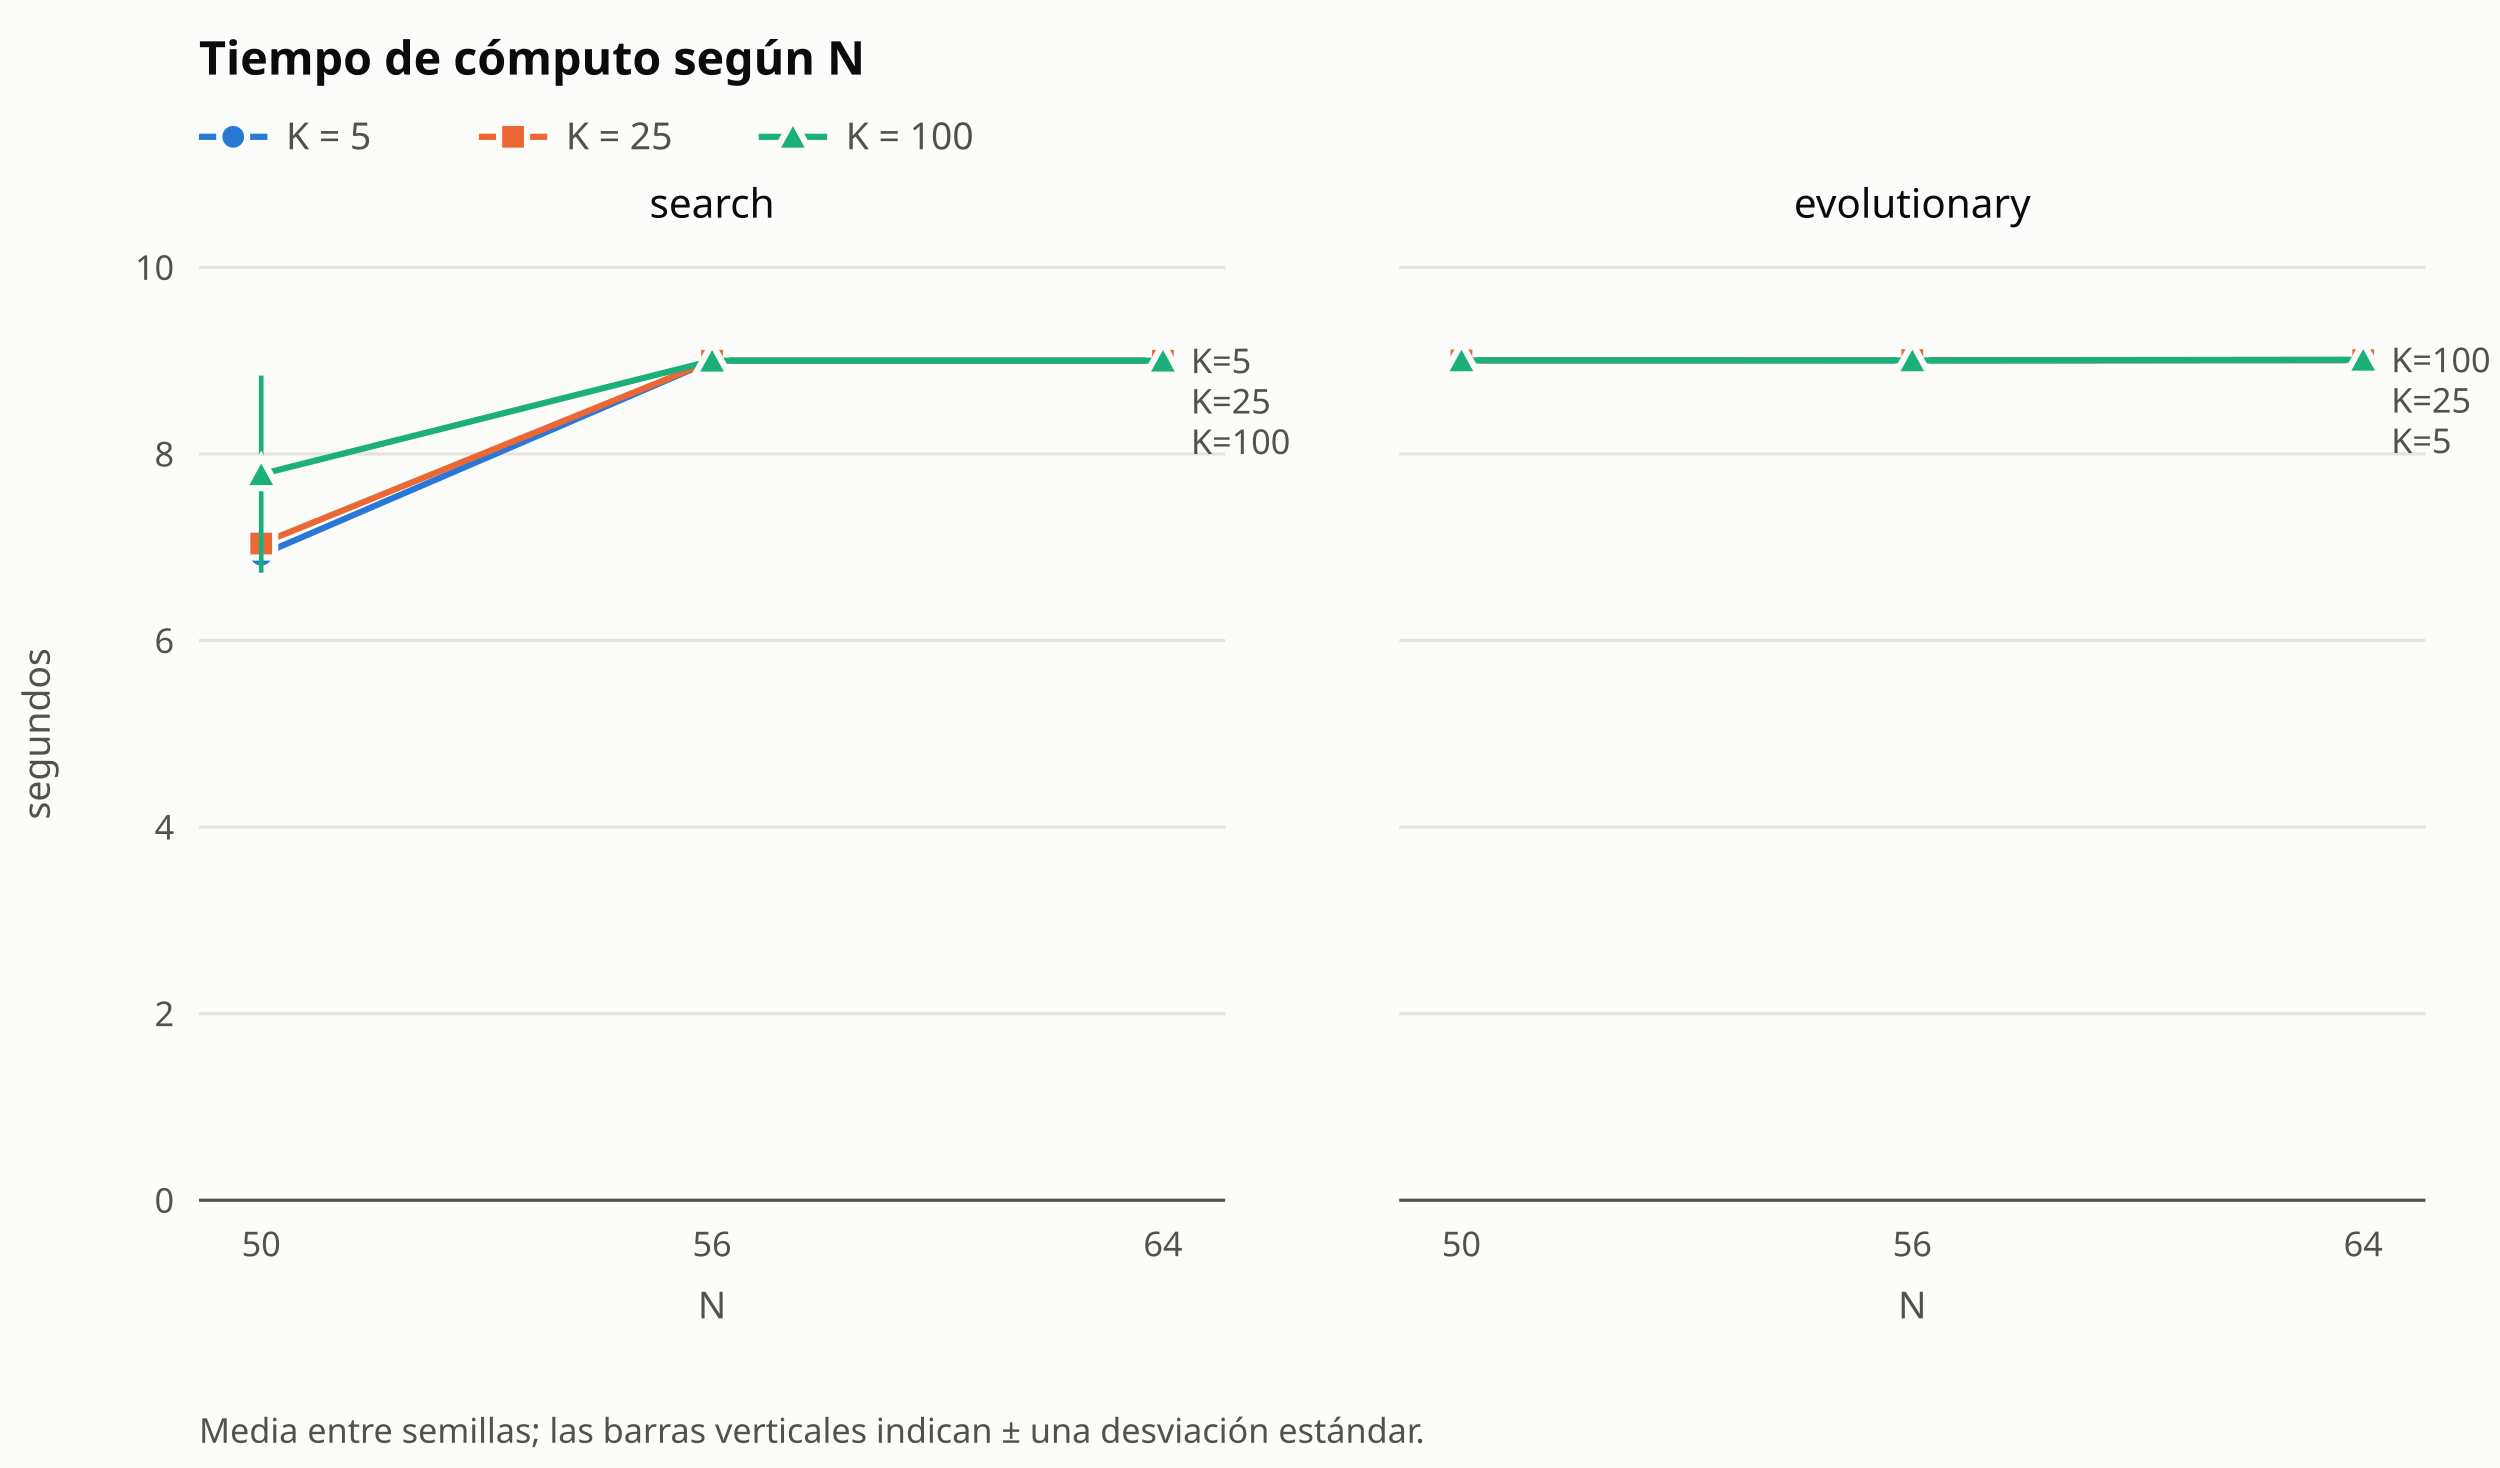
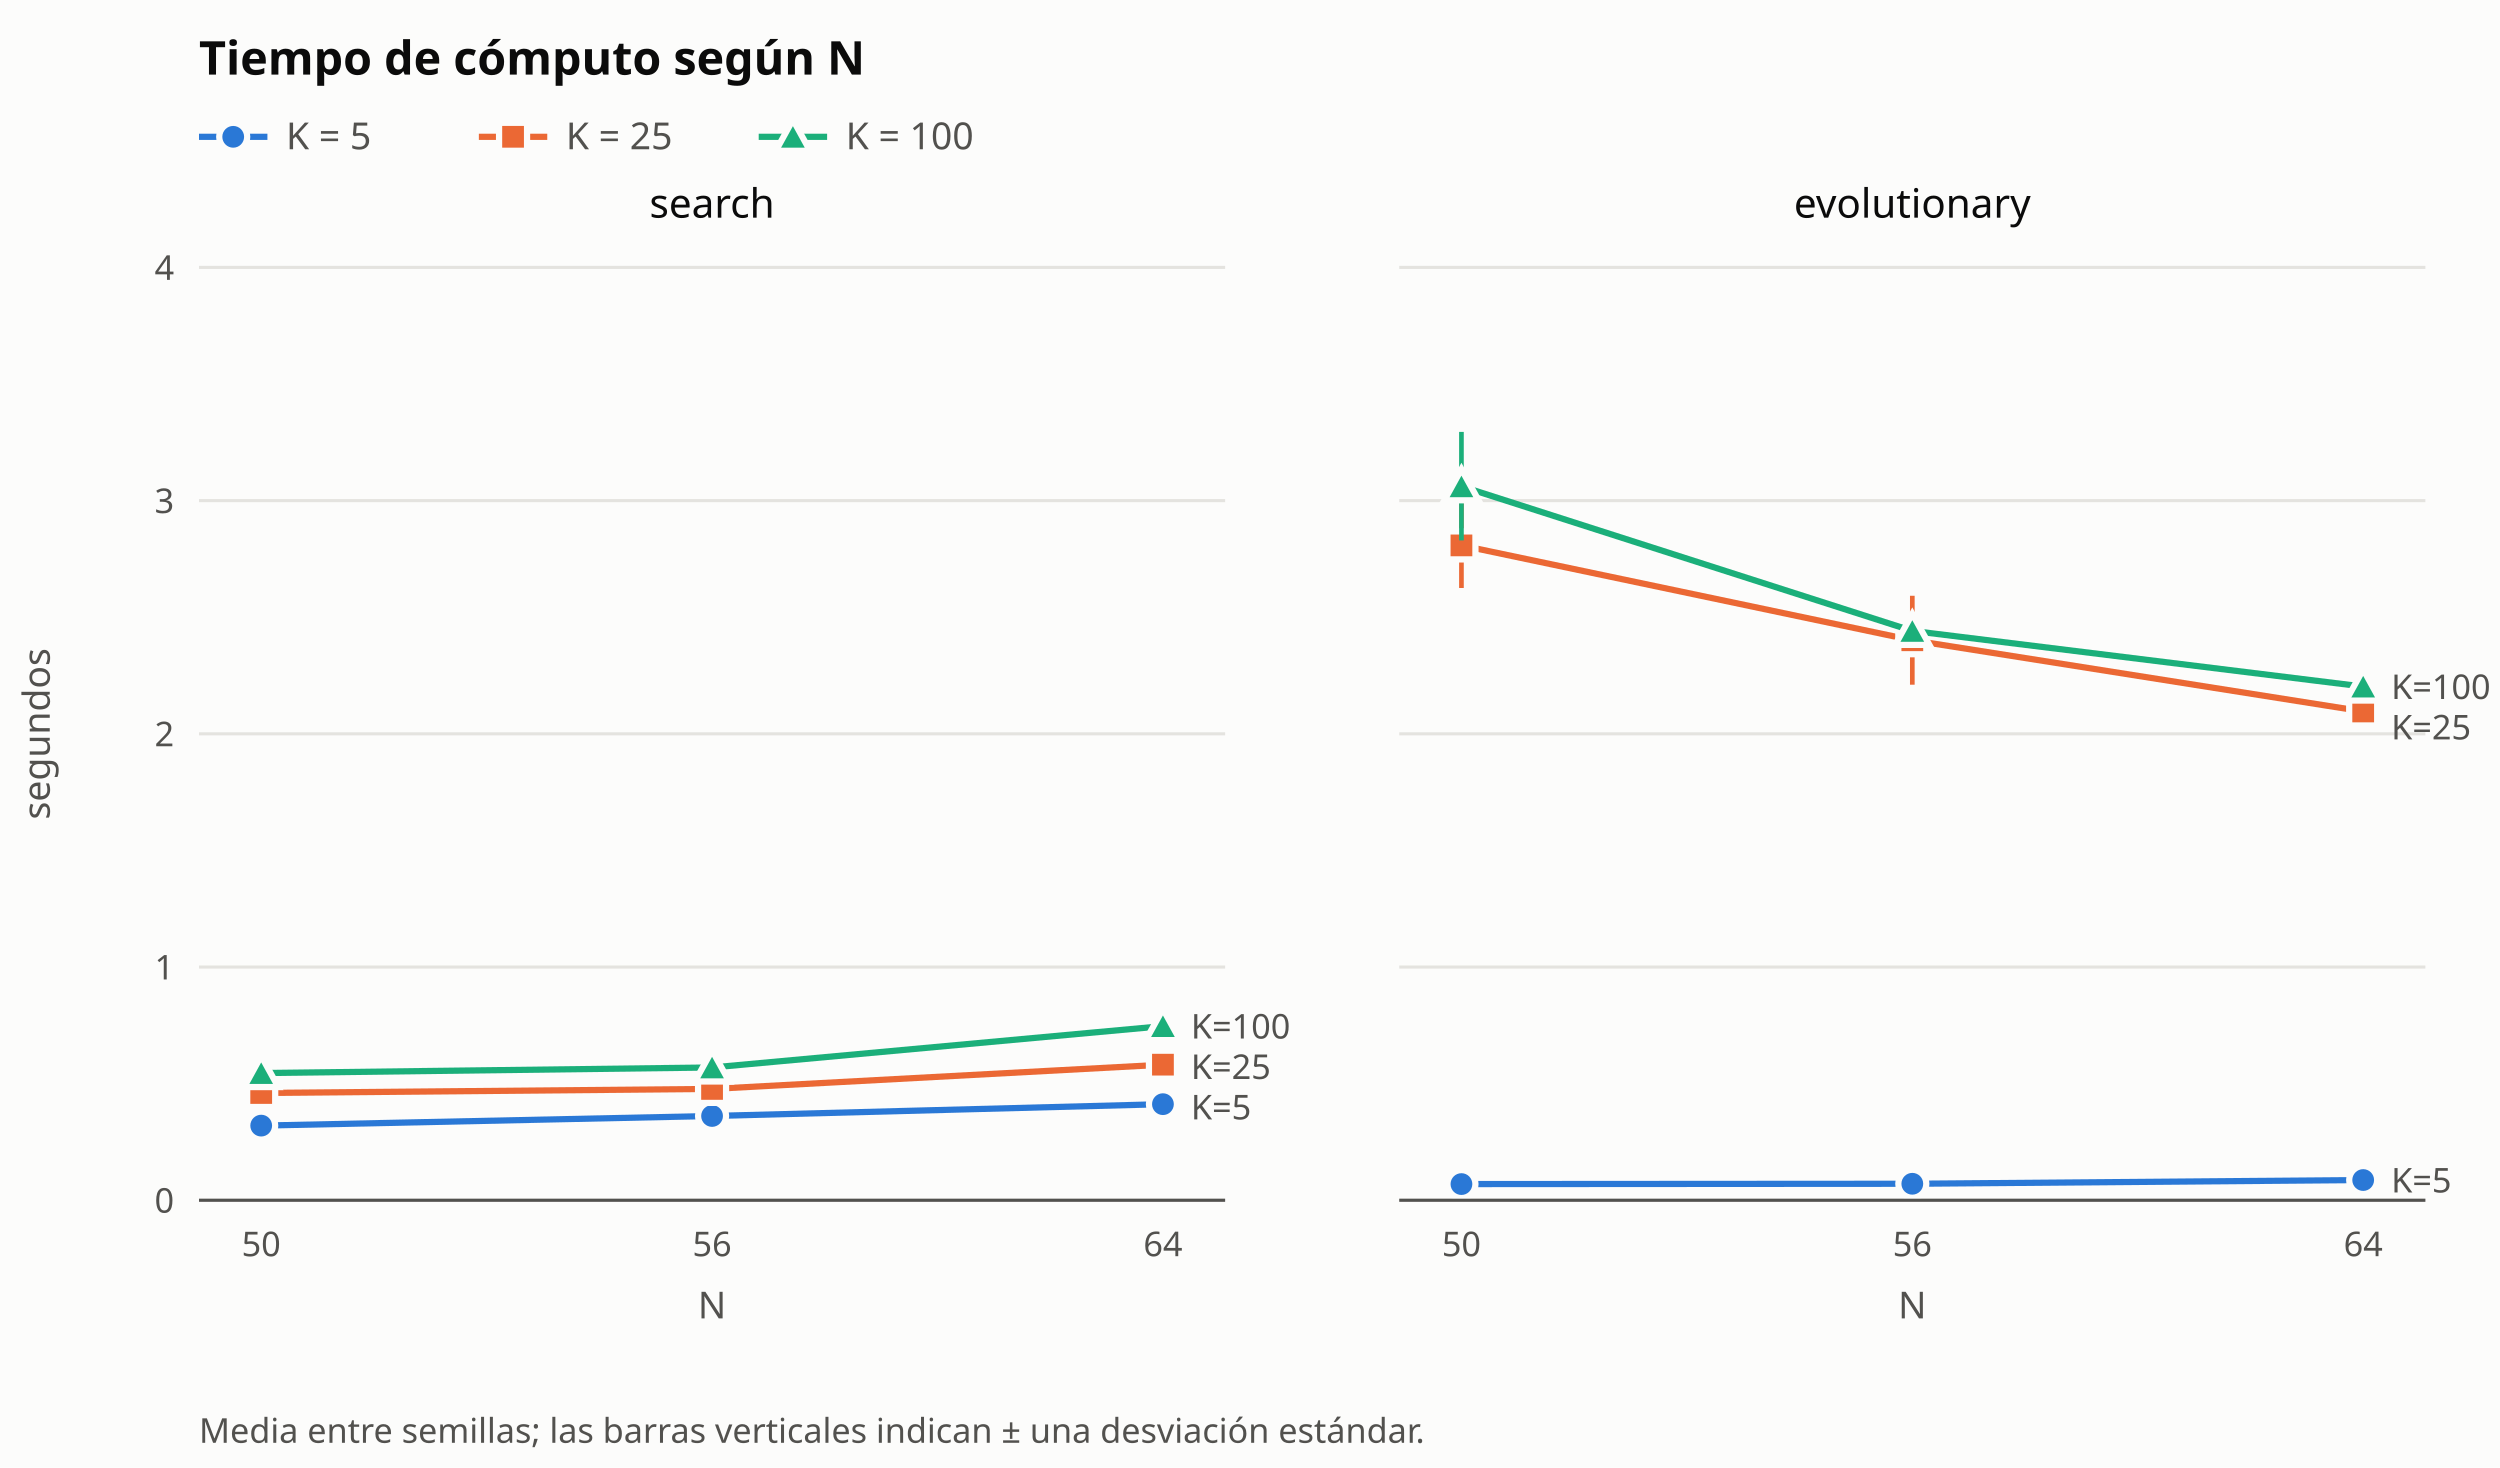
<svg xmlns="http://www.w3.org/2000/svg" width="804" height="472" viewBox="0 0 804 472" font-family="sans-serif" role="img" aria-label="Tiempo de cómputo según N">
  <rect width="100%" height="100%" fill="#fcfcfb" />
  <text x="64" y="24" font-size="15" font-weight="600" fill="#0b0b0b">Tiempo de cómputo según N</text>
  <line x1="64" y1="44" x2="86" y2="44" stroke="#2a78d6" stroke-width="2" />
  <circle cx="75.0" cy="44.0" r="4.5" fill="#2a78d6" stroke="#fcfcfb" stroke-width="2" />
  <text x="92" y="48" font-size="12" fill="#52514e">K = 5</text>
  <line x1="154" y1="44" x2="176" y2="44" stroke="#eb6834" stroke-width="2" />
  <rect x="160.5" y="39.5" width="9.0" height="9.0" rx="1" fill="#eb6834" stroke="#fcfcfb" stroke-width="2" />
  <text x="182" y="48" font-size="12" fill="#52514e">K = 25</text>
  <line x1="244" y1="44" x2="266" y2="44" stroke="#1baf7a" stroke-width="2" />
  <polygon points="255.0,38.5 260.5,48.5 249.5,48.5" fill="#1baf7a" stroke="#fcfcfb" stroke-width="2" />
  <text x="272" y="48" font-size="12" fill="#52514e">K = 100</text>
  <text x="229.0" y="70" font-size="13" text-anchor="middle" fill="#0b0b0b">search</text>
  <line x1="64" y1="386.0" x2="394" y2="386.0" stroke="#e4e3df" stroke-width="1" />
  <text x="56" y="390.0" font-size="11" text-anchor="end" fill="#52514e">0</text>
-   <line x1="64" y1="326.0" x2="394" y2="326.0" stroke="#e4e3df" stroke-width="1" />
-   <text x="56" y="330.0" font-size="11" text-anchor="end" fill="#52514e">2</text>
-   <line x1="64" y1="266.0" x2="394" y2="266.0" stroke="#e4e3df" stroke-width="1" />
-   <text x="56" y="270.0" font-size="11" text-anchor="end" fill="#52514e">4</text>
-   <line x1="64" y1="206.0" x2="394" y2="206.0" stroke="#e4e3df" stroke-width="1" />
-   <text x="56" y="210.0" font-size="11" text-anchor="end" fill="#52514e">6</text>
-   <line x1="64" y1="146.0" x2="394" y2="146.0" stroke="#e4e3df" stroke-width="1" />
-   <text x="56" y="150.0" font-size="11" text-anchor="end" fill="#52514e">8</text>
+   <line x1="64" y1="311.0" x2="394" y2="311.0" stroke="#e4e3df" stroke-width="1" />
+   <text x="56" y="315.0" font-size="11" text-anchor="end" fill="#52514e">1</text>
+   <line x1="64" y1="236.0" x2="394" y2="236.0" stroke="#e4e3df" stroke-width="1" />
+   <text x="56" y="240.0" font-size="11" text-anchor="end" fill="#52514e">2</text>
+   <line x1="64" y1="161.0" x2="394" y2="161.0" stroke="#e4e3df" stroke-width="1" />
+   <text x="56" y="165.0" font-size="11" text-anchor="end" fill="#52514e">3</text>
  <line x1="64" y1="86.0" x2="394" y2="86.0" stroke="#e4e3df" stroke-width="1" />
-   <text x="56" y="90.0" font-size="11" text-anchor="end" fill="#52514e">10</text>
+   <text x="56" y="90.0" font-size="11" text-anchor="end" fill="#52514e">4</text>
  <text x="84.0" y="404" font-size="11" text-anchor="middle" fill="#52514e">50</text>
  <text x="229.0" y="404" font-size="11" text-anchor="middle" fill="#52514e">56</text>
  <text x="374.0" y="404" font-size="11" text-anchor="middle" fill="#52514e">64</text>
  <text x="229.0" y="424" font-size="12" text-anchor="middle" fill="#52514e">N</text>
-   <polyline points="84.0,178.4 229.0,116.0 374.0,116.0" fill="none" stroke="#2a78d6" stroke-width="2" />
-   <circle cx="84.0" cy="178.4" r="4.5" fill="#2a78d6" stroke="#fcfcfb" stroke-width="2" />
-   <circle cx="229.0" cy="116.0" r="4.5" fill="#2a78d6" stroke="#fcfcfb" stroke-width="2" />
-   <circle cx="374.0" cy="116.0" r="4.5" fill="#2a78d6" stroke="#fcfcfb" stroke-width="2" />
-   <polyline points="84.0,174.8 229.0,116.0 374.0,116.0" fill="none" stroke="#eb6834" stroke-width="2" />
-   <line x1="84.0" y1="173.2" x2="84.0" y2="176.5" stroke="#eb6834" stroke-width="1.5" />
-   <rect x="79.5" y="170.3" width="9.0" height="9.0" rx="1" fill="#eb6834" stroke="#fcfcfb" stroke-width="2" />
-   <rect x="224.5" y="111.5" width="9.0" height="9.0" rx="1" fill="#eb6834" stroke="#fcfcfb" stroke-width="2" />
-   <rect x="369.5" y="111.5" width="9.0" height="9.0" rx="1" fill="#eb6834" stroke="#fcfcfb" stroke-width="2" />
-   <polyline points="84.0,152.5 229.0,116.0 374.0,116.0" fill="none" stroke="#1baf7a" stroke-width="2" />
-   <line x1="84.0" y1="120.8" x2="84.0" y2="184.2" stroke="#1baf7a" stroke-width="1.5" />
-   <polygon points="84.0,147.0 89.5,157.0 78.5,157.0" fill="#1baf7a" stroke="#fcfcfb" stroke-width="2" />
-   <polygon points="229.0,110.5 234.5,120.5 223.5,120.5" fill="#1baf7a" stroke="#fcfcfb" stroke-width="2" />
-   <polygon points="374.0,110.5 379.5,120.5 368.5,120.5" fill="#1baf7a" stroke="#fcfcfb" stroke-width="2" />
-   <text x="383.0" y="120.0" font-size="11" fill="#52514e">K=5</text>
-   <text x="383.0" y="133.0" font-size="11" fill="#52514e">K=25</text>
-   <text x="383.0" y="146.0" font-size="11" fill="#52514e">K=100</text>
+   <polyline points="84.0,362.0 229.0,358.9 374.0,355.1" fill="none" stroke="#2a78d6" stroke-width="2" />
+   <line x1="84.0" y1="360.9" x2="84.0" y2="363.1" stroke="#2a78d6" stroke-width="1.5" />
+   <circle cx="84.0" cy="362.0" r="4.5" fill="#2a78d6" stroke="#fcfcfb" stroke-width="2" />
+   <line x1="229.0" y1="357.4" x2="229.0" y2="360.4" stroke="#2a78d6" stroke-width="1.5" />
+   <circle cx="229.0" cy="358.9" r="4.5" fill="#2a78d6" stroke="#fcfcfb" stroke-width="2" />
+   <line x1="374.0" y1="354.3" x2="374.0" y2="355.9" stroke="#2a78d6" stroke-width="1.5" />
+   <circle cx="374.0" cy="355.1" r="4.5" fill="#2a78d6" stroke="#fcfcfb" stroke-width="2" />
+   <polyline points="84.0,351.5 229.0,350.2 374.0,342.4" fill="none" stroke="#eb6834" stroke-width="2" />
+   <line x1="84.0" y1="350.0" x2="84.0" y2="353.1" stroke="#eb6834" stroke-width="1.5" />
+   <rect x="79.5" y="347.0" width="9.0" height="9.0" rx="1" fill="#eb6834" stroke="#fcfcfb" stroke-width="2" />
+   <line x1="229.0" y1="349.4" x2="229.0" y2="351.0" stroke="#eb6834" stroke-width="1.5" />
+   <rect x="224.5" y="345.7" width="9.0" height="9.0" rx="1" fill="#eb6834" stroke="#fcfcfb" stroke-width="2" />
+   <line x1="374.0" y1="339.9" x2="374.0" y2="344.9" stroke="#eb6834" stroke-width="1.5" />
+   <rect x="369.5" y="337.9" width="9.0" height="9.0" rx="1" fill="#eb6834" stroke="#fcfcfb" stroke-width="2" />
+   <polyline points="84.0,345.1 229.0,343.3 374.0,330.0" fill="none" stroke="#1baf7a" stroke-width="2" />
+   <line x1="84.0" y1="340.2" x2="84.0" y2="349.9" stroke="#1baf7a" stroke-width="1.5" />
+   <polygon points="84.0,339.6 89.5,349.6 78.5,349.6" fill="#1baf7a" stroke="#fcfcfb" stroke-width="2" />
+   <line x1="229.0" y1="339.1" x2="229.0" y2="347.6" stroke="#1baf7a" stroke-width="1.5" />
+   <polygon points="229.0,337.8 234.5,347.8 223.5,347.8" fill="#1baf7a" stroke="#fcfcfb" stroke-width="2" />
+   <line x1="374.0" y1="327.7" x2="374.0" y2="332.3" stroke="#1baf7a" stroke-width="1.5" />
+   <polygon points="374.0,324.5 379.5,334.5 368.5,334.5" fill="#1baf7a" stroke="#fcfcfb" stroke-width="2" />
+   <text x="383.0" y="334.0" font-size="11" fill="#52514e">K=100</text>
+   <text x="383.0" y="347.0" font-size="11" fill="#52514e">K=25</text>
+   <text x="383.0" y="360.0" font-size="11" fill="#52514e">K=5</text>
  <line x1="64" y1="386" x2="394" y2="386" stroke="#52514e" stroke-width="1" />
  <text x="615.0" y="70" font-size="13" text-anchor="middle" fill="#0b0b0b">evolutionary</text>
  <line x1="450" y1="386.0" x2="780" y2="386.0" stroke="#e4e3df" stroke-width="1" />
-   <line x1="450" y1="326.0" x2="780" y2="326.0" stroke="#e4e3df" stroke-width="1" />
-   <line x1="450" y1="266.0" x2="780" y2="266.0" stroke="#e4e3df" stroke-width="1" />
-   <line x1="450" y1="206.0" x2="780" y2="206.0" stroke="#e4e3df" stroke-width="1" />
-   <line x1="450" y1="146.0" x2="780" y2="146.0" stroke="#e4e3df" stroke-width="1" />
+   <line x1="450" y1="311.0" x2="780" y2="311.0" stroke="#e4e3df" stroke-width="1" />
+   <line x1="450" y1="236.0" x2="780" y2="236.0" stroke="#e4e3df" stroke-width="1" />
+   <line x1="450" y1="161.0" x2="780" y2="161.0" stroke="#e4e3df" stroke-width="1" />
  <line x1="450" y1="86.0" x2="780" y2="86.0" stroke="#e4e3df" stroke-width="1" />
  <text x="470.0" y="404" font-size="11" text-anchor="middle" fill="#52514e">50</text>
  <text x="615.0" y="404" font-size="11" text-anchor="middle" fill="#52514e">56</text>
  <text x="760.0" y="404" font-size="11" text-anchor="middle" fill="#52514e">64</text>
  <text x="615.0" y="424" font-size="12" text-anchor="middle" fill="#52514e">N</text>
-   <polyline points="470.0,115.8 615.0,115.9 760.0,115.8" fill="none" stroke="#2a78d6" stroke-width="2" />
-   <circle cx="470.0" cy="115.8" r="4.5" fill="#2a78d6" stroke="#fcfcfb" stroke-width="2" />
-   <circle cx="615.0" cy="115.9" r="4.5" fill="#2a78d6" stroke="#fcfcfb" stroke-width="2" />
-   <circle cx="760.0" cy="115.8" r="4.5" fill="#2a78d6" stroke="#fcfcfb" stroke-width="2" />
-   <polyline points="470.0,115.9 615.0,115.8 760.0,115.8" fill="none" stroke="#eb6834" stroke-width="2" />
-   <rect x="465.5" y="111.4" width="9.0" height="9.0" rx="1" fill="#eb6834" stroke="#fcfcfb" stroke-width="2" />
-   <rect x="610.5" y="111.3" width="9.0" height="9.0" rx="1" fill="#eb6834" stroke="#fcfcfb" stroke-width="2" />
-   <rect x="755.5" y="111.3" width="9.0" height="9.0" rx="1" fill="#eb6834" stroke="#fcfcfb" stroke-width="2" />
-   <polyline points="470.0,115.9 615.0,115.9 760.0,115.7" fill="none" stroke="#1baf7a" stroke-width="2" />
-   <polygon points="470.0,110.4 475.5,120.4 464.5,120.4" fill="#1baf7a" stroke="#fcfcfb" stroke-width="2" />
-   <polygon points="615.0,110.4 620.5,120.4 609.5,120.4" fill="#1baf7a" stroke="#fcfcfb" stroke-width="2" />
-   <polygon points="760.0,110.2 765.5,120.2 754.5,120.2" fill="#1baf7a" stroke="#fcfcfb" stroke-width="2" />
-   <text x="769.0" y="119.7" font-size="11" fill="#52514e">K=100</text>
-   <text x="769.0" y="132.7" font-size="11" fill="#52514e">K=25</text>
-   <text x="769.0" y="145.7" font-size="11" fill="#52514e">K=5</text>
+   <polyline points="470.0,380.8 615.0,380.7 760.0,379.5" fill="none" stroke="#2a78d6" stroke-width="2" />
+   <line x1="470.0" y1="379.8" x2="470.0" y2="381.7" stroke="#2a78d6" stroke-width="1.5" />
+   <circle cx="470.0" cy="380.8" r="4.5" fill="#2a78d6" stroke="#fcfcfb" stroke-width="2" />
+   <line x1="615.0" y1="380.1" x2="615.0" y2="381.2" stroke="#2a78d6" stroke-width="1.5" />
+   <circle cx="615.0" cy="380.7" r="4.5" fill="#2a78d6" stroke="#fcfcfb" stroke-width="2" />
+   <circle cx="760.0" cy="379.5" r="4.5" fill="#2a78d6" stroke="#fcfcfb" stroke-width="2" />
+   <polyline points="470.0,175.4 615.0,205.9 760.0,228.8" fill="none" stroke="#eb6834" stroke-width="2" />
+   <line x1="470.0" y1="161.6" x2="470.0" y2="189.1" stroke="#eb6834" stroke-width="1.5" />
+   <rect x="465.5" y="170.9" width="9.0" height="9.0" rx="1" fill="#eb6834" stroke="#fcfcfb" stroke-width="2" />
+   <line x1="615.0" y1="191.6" x2="615.0" y2="220.2" stroke="#eb6834" stroke-width="1.5" />
+   <rect x="610.5" y="201.4" width="9.0" height="9.0" rx="1" fill="#eb6834" stroke="#fcfcfb" stroke-width="2" />
+   <line x1="760.0" y1="225.0" x2="760.0" y2="232.6" stroke="#eb6834" stroke-width="1.5" />
+   <rect x="755.5" y="224.3" width="9.0" height="9.0" rx="1" fill="#eb6834" stroke="#fcfcfb" stroke-width="2" />
+   <polyline points="470.0,156.4 615.0,202.9 760.0,220.8" fill="none" stroke="#1baf7a" stroke-width="2" />
+   <line x1="470.0" y1="138.9" x2="470.0" y2="173.8" stroke="#1baf7a" stroke-width="1.5" />
+   <polygon points="470.0,150.9 475.5,160.9 464.5,160.9" fill="#1baf7a" stroke="#fcfcfb" stroke-width="2" />
+   <line x1="615.0" y1="200.4" x2="615.0" y2="205.4" stroke="#1baf7a" stroke-width="1.5" />
+   <polygon points="615.0,197.4 620.5,207.4 609.5,207.4" fill="#1baf7a" stroke="#fcfcfb" stroke-width="2" />
+   <line x1="760.0" y1="215.7" x2="760.0" y2="225.9" stroke="#1baf7a" stroke-width="1.5" />
+   <polygon points="760.0,215.3 765.5,225.3 754.5,225.3" fill="#1baf7a" stroke="#fcfcfb" stroke-width="2" />
+   <text x="769.0" y="224.8" font-size="11" fill="#52514e">K=100</text>
+   <text x="769.0" y="237.8" font-size="11" fill="#52514e">K=25</text>
+   <text x="769.0" y="383.5" font-size="11" fill="#52514e">K=5</text>
  <line x1="450" y1="386" x2="780" y2="386" stroke="#52514e" stroke-width="1" />
  <text x="16" y="236.0" font-size="12" fill="#52514e" text-anchor="middle" transform="rotate(-90 16 236.0)">segundos</text>
  <text x="64" y="464" font-size="11" fill="#52514e">Media entre semillas; las barras verticales indican ± una desviación estándar.</text>
</svg>
